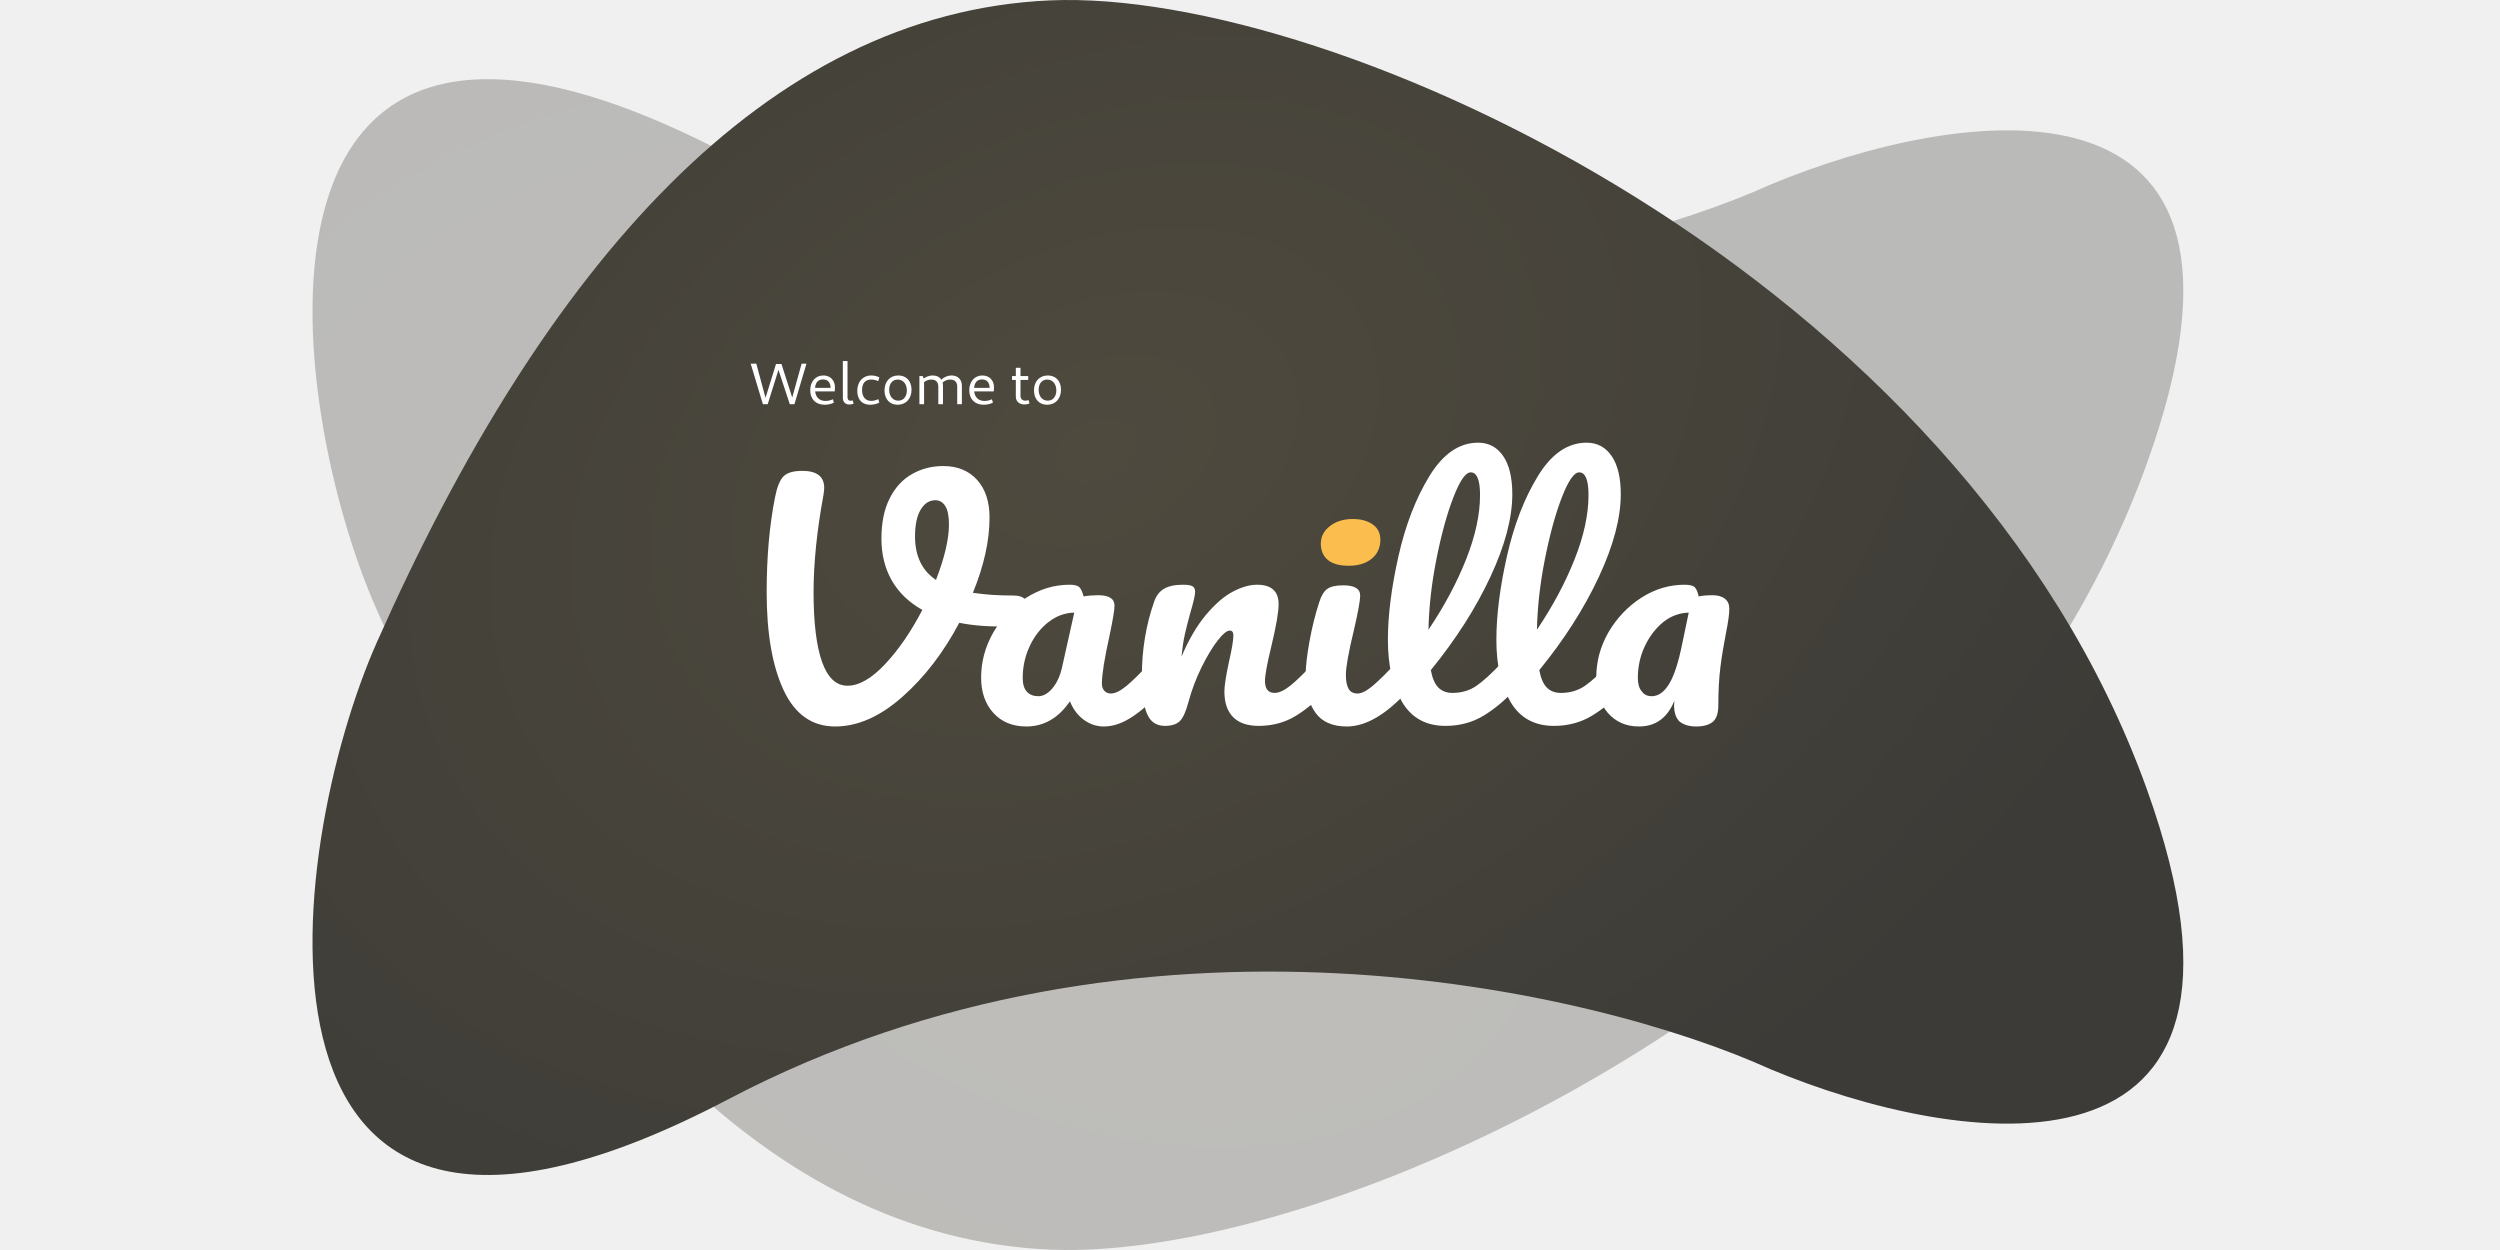
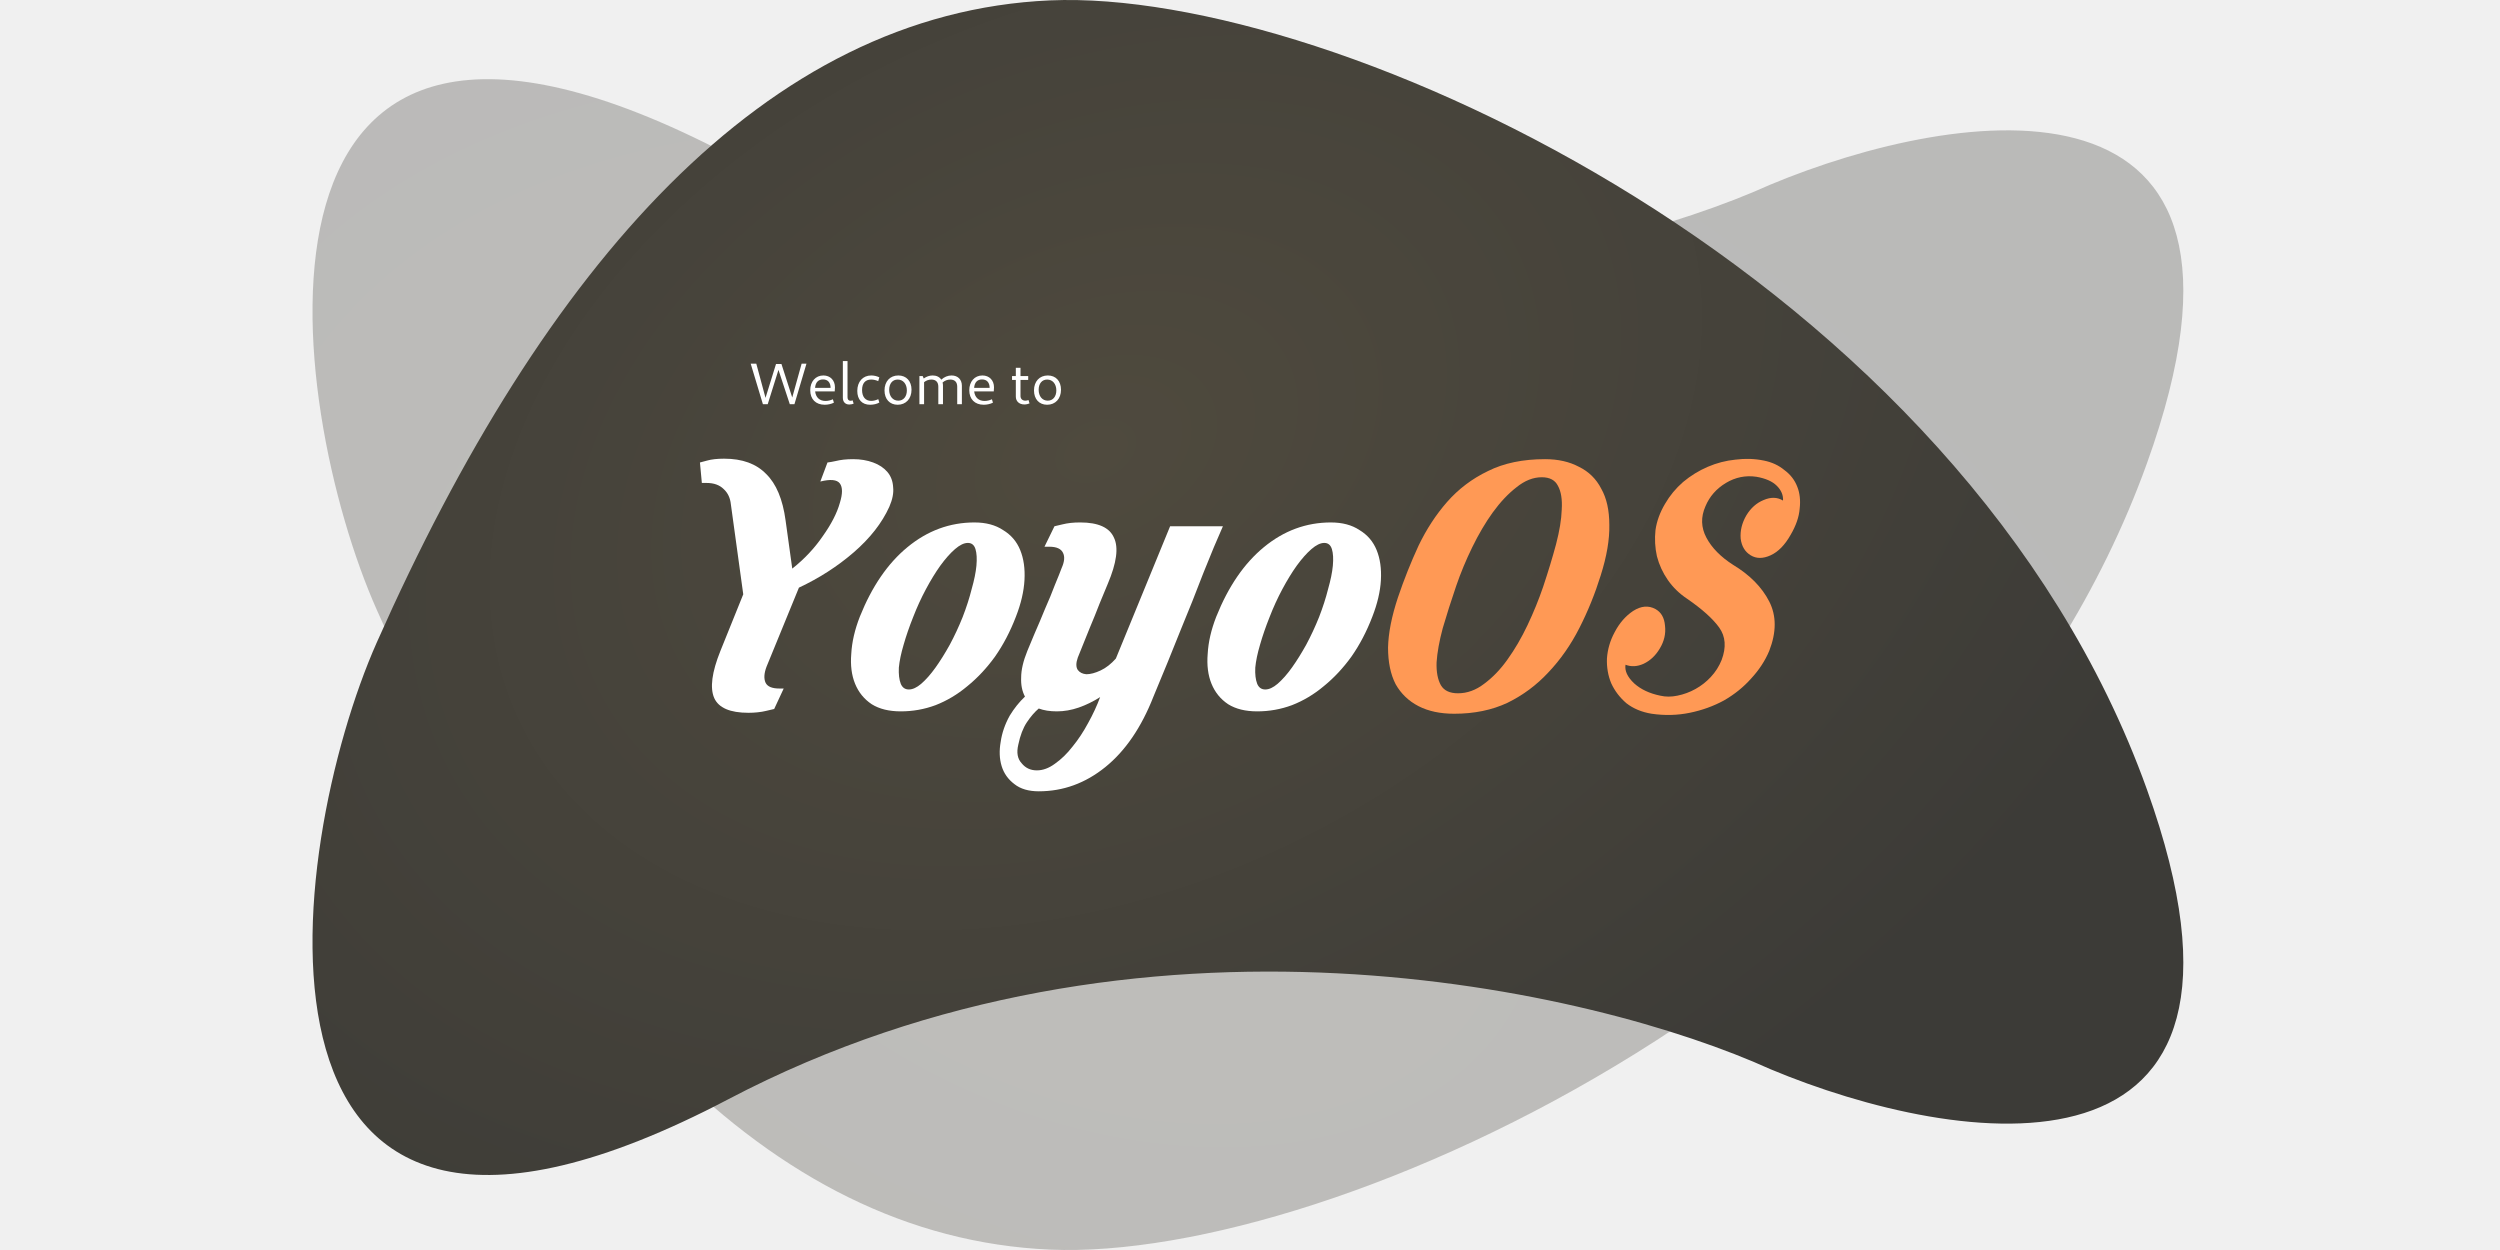
- <svg xmlns="http://www.w3.org/2000/svg" width="600" height="300" viewBox="0 0 600 300" fill="none">
-   <g clip-path="url(#clip0_3_9)">
-     <path opacity="0.3" d="M174.819 37.13C273.425 88.729 382.64 63.407 424.922 44.296C469.797 25.583 550.692 12.763 515.271 111.185C470.994 234.212 320.214 302.893 252.004 299.907C183.794 296.92 130.678 236.695 90.455 146.421C68.519 97.19 51.563 -27.37 174.819 37.13Z" fill="url(#paint0_radial_3_9)" />
-     <path d="M174.819 263.806C273.425 212.023 382.64 237.435 424.922 256.614C469.797 275.393 550.692 288.259 515.271 189.487C470.994 66.022 320.214 -2.903 252.004 0.094C183.794 3.091 130.678 63.531 90.455 154.126C68.519 203.532 51.563 328.535 174.819 263.806Z" fill="url(#paint1_radial_3_9)" />
-     <path fill-rule="evenodd" clip-rule="evenodd" d="M388.828 157.812C389.52 157.812 390.065 158.1 390.464 158.675C390.864 159.251 391.063 160.042 391.063 161.049C391.063 162.967 390.558 164.453 389.546 165.508C387.258 168.049 384.77 170.135 382.082 171.765C379.394 173.395 376.348 174.211 372.941 174.211C368.257 174.211 364.785 172.293 362.523 168.457C360.261 164.621 359.13 159.658 359.13 153.569C359.13 147.719 359.968 141.055 361.645 133.575C363.321 126.095 365.796 119.67 369.069 114.3C372.342 108.929 376.241 106.244 380.764 106.244C383.319 106.244 385.328 107.311 386.792 109.445C388.255 111.579 388.987 114.635 388.987 118.615C388.987 124.321 387.231 130.938 383.719 138.465C380.206 145.993 375.443 153.449 369.429 160.833C369.801 162.799 370.413 164.202 371.264 165.041C372.116 165.88 373.234 166.299 374.618 166.299C376.8 166.299 378.716 165.736 380.365 164.61C382.015 163.482 384.118 161.552 386.673 158.819C387.311 158.148 388.03 157.812 388.828 157.812ZM379.008 113.365C377.785 113.365 376.401 115.354 374.857 119.334C373.314 123.314 371.956 128.252 370.786 134.15C369.615 140.048 368.976 145.705 368.869 151.124C372.648 145.514 375.655 139.892 377.891 134.258C380.126 128.624 381.243 123.482 381.243 118.831C381.243 115.187 380.498 113.365 379.008 113.365Z" fill="white" />
-     <path fill-rule="evenodd" clip-rule="evenodd" d="M362.795 157.812C363.486 157.812 364.031 158.1 364.431 158.675C364.83 159.251 365.03 160.042 365.03 161.049C365.03 162.967 364.524 164.453 363.513 165.508C361.224 168.049 358.736 170.135 356.048 171.765C353.361 173.395 350.314 174.211 346.907 174.211C342.224 174.211 338.751 172.293 336.49 168.457C334.227 164.621 333.096 159.658 333.096 153.569C333.096 147.719 333.935 141.055 335.611 133.575C337.287 126.095 339.762 119.67 343.035 114.3C346.309 108.929 350.207 106.244 354.731 106.244C357.286 106.244 359.295 107.311 360.758 109.445C362.222 111.579 362.954 114.635 362.954 118.615C362.954 124.321 361.197 130.938 357.685 138.465C354.173 145.993 349.409 153.449 343.395 160.833C343.767 162.799 344.379 164.202 345.231 165.041C346.082 165.88 347.2 166.299 348.584 166.299C350.766 166.299 352.682 165.736 354.332 164.61C355.982 163.482 358.084 161.552 360.639 158.819C361.278 158.148 361.996 157.812 362.795 157.812ZM352.975 113.365C351.751 113.365 350.367 115.354 348.824 119.334C347.28 123.314 345.923 128.252 344.752 134.15C343.581 140.048 342.942 145.705 342.836 151.124C346.614 145.514 349.622 139.892 351.857 134.258C354.092 128.624 355.21 123.482 355.21 118.831C355.21 115.187 354.465 113.365 352.975 113.365Z" fill="white" />
-     <path d="M323.252 174.354C319.791 174.354 317.277 173.252 315.707 171.046C314.137 168.84 313.352 165.916 313.352 162.271C313.352 160.114 313.658 157.345 314.27 153.965C314.882 150.584 315.667 147.432 316.625 144.507C317.104 142.972 317.743 141.918 318.541 141.342C319.339 140.767 320.616 140.479 322.372 140.479C325.087 140.479 326.444 141.294 326.444 142.925C326.444 144.123 325.938 146.904 324.927 151.267C323.65 156.542 323.011 160.114 323.011 161.984C323.011 163.422 323.224 164.525 323.65 165.292C324.076 166.059 324.794 166.443 325.805 166.443C326.764 166.443 327.961 165.844 329.398 164.645C330.835 163.446 332.751 161.552 335.147 158.963C335.785 158.292 336.503 157.956 337.302 157.956C337.993 157.956 338.539 158.244 338.938 158.819C339.337 159.395 339.537 160.186 339.537 161.193C339.537 163.111 339.031 164.597 338.02 165.652C332.751 171.454 327.828 174.354 323.252 174.354Z" fill="white" />
-     <path d="M279.565 174.211C277.542 174.211 276.118 173.252 275.294 171.334C274.468 169.416 274.056 166.347 274.056 162.128C274.056 155.894 275.041 149.973 277.01 144.363C277.489 142.972 278.274 141.954 279.365 141.307C280.456 140.659 281.986 140.335 283.955 140.335C285.02 140.335 285.765 140.455 286.19 140.695C286.616 140.935 286.829 141.39 286.829 142.061C286.829 142.829 286.43 144.555 285.632 147.24C285.1 149.158 284.674 150.836 284.355 152.274C284.036 153.713 283.769 155.487 283.556 157.597C285.312 153.473 287.281 150.117 289.463 147.528C291.646 144.938 293.788 143.092 295.89 141.99C297.993 140.887 299.922 140.335 301.678 140.335C305.138 140.335 306.867 141.894 306.867 145.01C306.867 146.88 306.282 150.261 305.111 155.151C304.1 159.323 303.594 162.08 303.594 163.422C303.594 165.34 304.366 166.299 305.91 166.299C306.974 166.299 308.238 165.712 309.701 164.538C311.165 163.362 313.121 161.456 315.569 158.819C316.208 158.148 316.926 157.812 317.724 157.812C318.416 157.812 318.962 158.1 319.361 158.675C319.761 159.251 319.96 160.042 319.96 161.049C319.96 162.967 319.455 164.453 318.444 165.508C316.155 168.049 313.693 170.135 311.058 171.765C308.424 173.395 305.43 174.211 302.078 174.211C299.363 174.211 297.314 173.503 295.93 172.089C294.547 170.675 293.855 168.625 293.855 165.94C293.855 164.597 294.227 162.2 294.972 158.747C295.664 155.727 296.01 153.641 296.01 152.49C296.01 151.723 295.718 151.339 295.132 151.339C294.44 151.339 293.469 152.143 292.218 153.749C290.967 155.355 289.689 157.477 288.386 160.114C287.082 162.751 286.031 165.532 285.233 168.457C284.647 170.71 283.969 172.233 283.196 173.024C282.425 173.815 281.214 174.211 279.565 174.211Z" fill="white" />
-     <path fill-rule="evenodd" clip-rule="evenodd" d="M246.328 174.354C243.029 174.354 240.394 173.276 238.425 171.118C236.455 168.96 235.47 166.131 235.47 162.631C235.47 158.795 236.455 155.163 238.425 151.735C240.394 148.307 243.015 145.55 246.288 143.464C249.561 141.378 253.034 140.335 256.707 140.335C257.877 140.335 258.662 140.539 259.062 140.947C259.46 141.354 259.793 142.085 260.059 143.14C261.177 142.948 262.348 142.853 263.572 142.853C266.18 142.853 267.484 143.692 267.484 145.37C267.484 146.377 267.085 148.774 266.286 152.562C265.062 158.076 264.451 161.912 264.451 164.07C264.451 164.789 264.65 165.364 265.048 165.796C265.448 166.227 265.967 166.443 266.606 166.443C267.617 166.443 268.841 165.856 270.278 164.681C271.715 163.506 273.658 161.6 276.106 158.963C276.745 158.292 277.463 157.956 278.262 157.956C278.953 157.956 279.498 158.244 279.898 158.819C280.297 159.395 280.497 160.186 280.497 161.193C280.497 163.111 279.991 164.597 278.98 165.652C276.798 168.097 274.483 170.159 272.035 171.837C269.586 173.515 267.218 174.354 264.929 174.354C263.173 174.354 261.563 173.815 260.099 172.737C258.635 171.657 257.531 170.183 256.786 168.313C254.019 172.341 250.533 174.354 246.328 174.354ZM249.202 167.09C250.373 167.09 251.491 166.467 252.556 165.22C253.62 163.974 254.391 162.319 254.87 160.258L257.824 147.024C255.588 147.072 253.526 147.827 251.637 149.29C249.747 150.752 248.244 152.682 247.126 155.079C246.009 157.477 245.45 160.018 245.45 162.703C245.45 164.189 245.783 165.292 246.448 166.011C247.113 166.731 248.031 167.09 249.202 167.09Z" fill="white" />
-     <path fill-rule="evenodd" clip-rule="evenodd" d="M243.156 142.925C244.381 142.925 245.272 143.164 245.831 143.644C246.39 144.123 246.67 144.747 246.67 145.514C246.67 146.76 246.257 147.863 245.432 148.822C244.607 149.781 243.316 150.285 241.56 150.332C237.302 150.428 233.523 150.141 230.223 149.469C226.445 156.614 221.881 162.547 216.532 167.271C211.184 171.993 205.821 174.354 200.445 174.354C194.911 174.354 190.786 171.454 188.072 165.652C185.357 159.85 184 152.011 184 142.133C184 133.695 184.665 126.119 185.996 119.406C186.475 116.913 187.154 115.223 188.032 114.336C188.91 113.449 190.414 113.005 192.543 113.005C196.055 113.005 197.811 114.371 197.811 117.105C197.811 117.392 197.758 117.92 197.651 118.687C196.055 127.317 195.256 135.133 195.256 142.133C195.256 149.469 195.935 155.044 197.293 158.856C198.65 162.667 200.685 164.573 203.4 164.573C206.167 164.573 209.174 162.847 212.421 159.395C215.667 155.942 218.647 151.603 221.362 146.377C218.116 144.555 215.667 142.193 214.017 139.293C212.368 136.392 211.543 133.047 211.543 129.259C211.543 125.471 212.195 122.271 213.499 119.658C214.803 117.045 216.586 115.091 218.848 113.796C221.109 112.502 223.624 111.854 226.392 111.854C229.798 111.854 232.499 112.957 234.495 115.163C236.49 117.368 237.488 120.389 237.488 124.225C237.488 129.739 236.158 135.756 233.497 142.277C236.318 142.709 239.537 142.925 243.156 142.925ZM219.606 128.756C219.606 133.455 221.282 136.931 224.635 139.185C226.711 133.814 227.749 129.379 227.749 125.879C227.749 123.865 227.456 122.391 226.871 121.456C226.285 120.521 225.487 120.053 224.476 120.053C223.039 120.053 221.868 120.809 220.963 122.319C220.058 123.829 219.606 125.975 219.606 128.756Z" fill="white" />
-     <path d="M393.32 174.354C390.286 174.354 387.811 173.276 385.896 171.118C384.059 168.96 383.101 166.155 383.101 162.631C383.101 158.819 384.059 155.151 386.054 151.699C388.051 148.319 390.685 145.514 393.958 143.428C397.231 141.342 400.664 140.335 404.337 140.335C405.535 140.335 406.332 140.551 406.731 140.911C407.131 141.342 407.45 142.061 407.69 143.14C408.727 142.925 409.846 142.853 411.042 142.853C412.32 142.853 413.277 143.14 413.997 143.716C414.715 144.291 415.035 145.082 415.035 146.161C415.035 147.24 414.795 149.182 414.236 151.915C413.677 154.864 413.198 157.597 412.879 160.258C412.559 162.919 412.399 165.94 412.399 169.248C412.399 171.046 412.001 172.341 411.202 173.132C410.324 173.923 408.966 174.354 407.131 174.354C405.294 174.354 404.018 173.923 403.059 173.132C402.261 172.341 401.782 171.118 401.782 169.32L401.862 168.169C400.185 172.269 397.391 174.354 393.32 174.354ZM396.433 167.09C397.949 167.09 399.307 166.155 400.504 164.285C401.702 162.415 402.82 159.107 403.777 154.288L405.294 147.024C403.139 147.096 401.064 147.815 399.227 149.254C397.391 150.764 395.874 152.706 394.757 155.079C393.638 157.453 393.08 160.042 393.08 162.703C393.08 164.141 393.399 165.22 394.038 165.94C394.597 166.731 395.396 167.09 396.433 167.09Z" fill="white" />
-     <path d="M323.7 135.782C321.464 135.782 319.788 135.314 318.671 134.38C317.554 133.444 316.994 132.137 316.994 130.459C316.994 128.782 317.726 127.38 319.19 126.253C320.654 125.127 322.477 124.562 324.658 124.562C326.628 124.562 328.224 124.993 329.449 125.856C330.672 126.718 331.284 127.942 331.284 129.523C331.284 131.442 330.593 132.965 329.208 134.091C327.826 135.218 325.989 135.782 323.7 135.782Z" fill="#FBBD4E" />
-     <path d="M183.094 97H184.256L186.832 88.768L189.548 97H190.668L193.552 87.284H192.39L190.136 95.404L187.546 87.354H186.244L183.724 95.488L181.512 87.284H180.168L183.094 97ZM197.927 97.14C198.697 97.14 199.537 96.958 200.139 96.636L199.887 95.824C199.369 96.076 198.711 96.23 198.123 96.23C196.695 96.23 195.799 95.376 195.631 93.934H200.335C200.363 93.724 200.391 93.234 200.391 92.968C200.391 91.274 199.271 90.112 197.605 90.112C195.729 90.112 194.455 91.582 194.455 93.654C194.455 95.81 195.785 97.14 197.927 97.14ZM195.617 93.094C195.715 91.778 196.387 91.064 197.521 91.064C198.669 91.064 199.341 91.806 199.341 93.094H195.617ZM203.811 97.084C204.175 97.084 204.609 97 204.875 96.86L204.623 96.076C204.455 96.146 204.301 96.188 204.133 96.188C203.657 96.188 203.405 95.866 203.405 95.348V86.654H202.285V95.488C202.285 96.454 202.887 97.084 203.811 97.084ZM208.828 97.14C209.64 97.14 210.48 96.944 211.04 96.608L210.788 95.796C210.228 96.062 209.612 96.216 209.094 96.216C207.694 96.216 206.896 95.236 206.896 93.598C206.896 91.974 207.68 91.092 209.08 91.092C209.612 91.092 210.214 91.218 210.774 91.47L211.04 90.56C210.424 90.266 209.766 90.112 209.094 90.112C207.092 90.112 205.748 91.596 205.748 93.822C205.748 95.908 206.896 97.14 208.828 97.14ZM215.433 97.14C217.421 97.14 218.765 95.698 218.765 93.542C218.765 91.456 217.519 90.112 215.601 90.112C213.613 90.112 212.283 91.54 212.283 93.696C212.283 95.782 213.515 97.14 215.433 97.14ZM215.587 96.16C214.285 96.16 213.403 95.11 213.403 93.556C213.403 92.058 214.201 91.092 215.447 91.092C216.749 91.092 217.645 92.156 217.645 93.696C217.645 95.18 216.833 96.16 215.587 96.16ZM229.732 97H230.852V92.576C230.852 91.078 229.872 90.112 228.374 90.112C227.478 90.112 226.596 90.476 225.91 91.12C225.49 90.476 224.776 90.112 223.852 90.112C223.082 90.112 222.326 90.378 221.696 90.84L221.444 90.252H220.66V97H221.78V91.722C222.284 91.316 222.886 91.092 223.53 91.092C224.608 91.092 225.196 91.708 225.196 92.8V97H226.316V92.576C226.316 92.296 226.288 92.044 226.218 91.806C226.736 91.344 227.38 91.092 228.066 91.092C229.144 91.092 229.732 91.708 229.732 92.8V97ZM236.098 97.14C236.868 97.14 237.708 96.958 238.31 96.636L238.058 95.824C237.54 96.076 236.882 96.23 236.294 96.23C234.866 96.23 233.97 95.376 233.802 93.934H238.506C238.534 93.724 238.562 93.234 238.562 92.968C238.562 91.274 237.442 90.112 235.776 90.112C233.9 90.112 232.626 91.582 232.626 93.654C232.626 95.81 233.956 97.14 236.098 97.14ZM233.788 93.094C233.886 91.778 234.558 91.064 235.692 91.064C236.84 91.064 237.512 91.806 237.512 93.094H233.788ZM245.843 97.07C246.305 97.07 246.767 96.958 247.089 96.818L246.837 96.006C246.627 96.104 246.319 96.16 246.081 96.16C245.381 96.16 244.919 95.712 244.919 95.04V91.19H246.767V90.252H244.919V88.278H243.799V90.252H242.889V91.19H243.799V95.194C243.799 96.314 244.611 97.07 245.843 97.07ZM251.308 97.14C253.296 97.14 254.64 95.698 254.64 93.542C254.64 91.456 253.394 90.112 251.476 90.112C249.488 90.112 248.158 91.54 248.158 93.696C248.158 95.782 249.39 97.14 251.308 97.14ZM251.462 96.16C250.16 96.16 249.278 95.11 249.278 93.556C249.278 92.058 250.076 91.092 251.322 91.092C252.624 91.092 253.52 92.156 253.52 93.696C253.52 95.18 252.708 96.16 251.462 96.16Z" fill="white" />
+ <svg xmlns="http://www.w3.org/2000/svg" width="600" height="300" viewBox="0 0 600 300" fill="none" version="1.1" id="svg41" xml:space="preserve">
+   <g clip-path="url(#clip0_3_9)" id="g24">
+     <path opacity="0.3" d="M174.819 37.13C273.425 88.729 382.64 63.407 424.922 44.296C469.797 25.583 550.692 12.763 515.271 111.185C470.994 234.212 320.214 302.893 252.004 299.907C183.794 296.92 130.678 236.695 90.455 146.421C68.519 97.19 51.563 -27.37 174.819 37.13Z" fill="url(#paint0_radial_3_9)" id="path2" />
+     <path d="M174.819 263.806C273.425 212.023 382.64 237.435 424.922 256.614C469.797 275.393 550.692 288.259 515.271 189.487C470.994 66.022 320.214 -2.903 252.004 0.094C183.794 3.091 130.678 63.531 90.455 154.126C68.519 203.532 51.563 328.535 174.819 263.806Z" fill="url(#paint1_radial_3_9)" id="path4" />
+     <path d="M183.094 97H184.256L186.832 88.768L189.548 97H190.668L193.552 87.284H192.39L190.136 95.404L187.546 87.354H186.244L183.724 95.488L181.512 87.284H180.168L183.094 97ZM197.927 97.14C198.697 97.14 199.537 96.958 200.139 96.636L199.887 95.824C199.369 96.076 198.711 96.23 198.123 96.23C196.695 96.23 195.799 95.376 195.631 93.934H200.335C200.363 93.724 200.391 93.234 200.391 92.968C200.391 91.274 199.271 90.112 197.605 90.112C195.729 90.112 194.455 91.582 194.455 93.654C194.455 95.81 195.785 97.14 197.927 97.14ZM195.617 93.094C195.715 91.778 196.387 91.064 197.521 91.064C198.669 91.064 199.341 91.806 199.341 93.094H195.617ZM203.811 97.084C204.175 97.084 204.609 97 204.875 96.86L204.623 96.076C204.455 96.146 204.301 96.188 204.133 96.188C203.657 96.188 203.405 95.866 203.405 95.348V86.654H202.285V95.488C202.285 96.454 202.887 97.084 203.811 97.084ZM208.828 97.14C209.64 97.14 210.48 96.944 211.04 96.608L210.788 95.796C210.228 96.062 209.612 96.216 209.094 96.216C207.694 96.216 206.896 95.236 206.896 93.598C206.896 91.974 207.68 91.092 209.08 91.092C209.612 91.092 210.214 91.218 210.774 91.47L211.04 90.56C210.424 90.266 209.766 90.112 209.094 90.112C207.092 90.112 205.748 91.596 205.748 93.822C205.748 95.908 206.896 97.14 208.828 97.14ZM215.433 97.14C217.421 97.14 218.765 95.698 218.765 93.542C218.765 91.456 217.519 90.112 215.601 90.112C213.613 90.112 212.283 91.54 212.283 93.696C212.283 95.782 213.515 97.14 215.433 97.14ZM215.587 96.16C214.285 96.16 213.403 95.11 213.403 93.556C213.403 92.058 214.201 91.092 215.447 91.092C216.749 91.092 217.645 92.156 217.645 93.696C217.645 95.18 216.833 96.16 215.587 96.16ZM229.732 97H230.852V92.576C230.852 91.078 229.872 90.112 228.374 90.112C227.478 90.112 226.596 90.476 225.91 91.12C225.49 90.476 224.776 90.112 223.852 90.112C223.082 90.112 222.326 90.378 221.696 90.84L221.444 90.252H220.66V97H221.78V91.722C222.284 91.316 222.886 91.092 223.53 91.092C224.608 91.092 225.196 91.708 225.196 92.8V97H226.316V92.576C226.316 92.296 226.288 92.044 226.218 91.806C226.736 91.344 227.38 91.092 228.066 91.092C229.144 91.092 229.732 91.708 229.732 92.8V97ZM236.098 97.14C236.868 97.14 237.708 96.958 238.31 96.636L238.058 95.824C237.54 96.076 236.882 96.23 236.294 96.23C234.866 96.23 233.97 95.376 233.802 93.934H238.506C238.534 93.724 238.562 93.234 238.562 92.968C238.562 91.274 237.442 90.112 235.776 90.112C233.9 90.112 232.626 91.582 232.626 93.654C232.626 95.81 233.956 97.14 236.098 97.14ZM233.788 93.094C233.886 91.778 234.558 91.064 235.692 91.064C236.84 91.064 237.512 91.806 237.512 93.094H233.788ZM245.843 97.07C246.305 97.07 246.767 96.958 247.089 96.818L246.837 96.006C246.627 96.104 246.319 96.16 246.081 96.16C245.381 96.16 244.919 95.712 244.919 95.04V91.19H246.767V90.252H244.919V88.278H243.799V90.252H242.889V91.19H243.799V95.194C243.799 96.314 244.611 97.07 245.843 97.07ZM251.308 97.14C253.296 97.14 254.64 95.698 254.64 93.542C254.64 91.456 253.394 90.112 251.476 90.112C249.488 90.112 248.158 91.54 248.158 93.696C248.158 95.782 249.39 97.14 251.308 97.14ZM251.462 96.16C250.16 96.16 249.278 95.11 249.278 93.556C249.278 92.058 250.076 91.092 251.322 91.092C252.624 91.092 253.52 92.156 253.52 93.696C253.52 95.18 252.708 96.16 251.462 96.16Z" fill="white" id="path22" />
  </g>
-   <defs>
+   <defs id="defs39">
    <radialGradient id="paint0_radial_3_9" cx="0" cy="0" r="1" gradientUnits="userSpaceOnUse" gradientTransform="translate(262.876 191.903) rotate(-65.448) scale(208.794 304.094)">
-       <stop stop-color="#4F4A3E" />
-       <stop offset="1" stop-color="#3C3B37" />
+       <stop stop-color="#4F4A3E" id="stop26" />
+       <stop offset="1" stop-color="#3C3B37" id="stop28" />
    </radialGradient>
    <radialGradient id="paint1_radial_3_9" cx="0" cy="0" r="1" gradientUnits="userSpaceOnUse" gradientTransform="translate(262.876 108.482) rotate(65.5248) scale(209.409 304.28)">
-       <stop stop-color="#4F4A3E" />
-       <stop offset="1" stop-color="#3C3B37" />
+       <stop stop-color="#4F4A3E" id="stop31" />
+       <stop offset="1" stop-color="#3C3B37" id="stop33" />
    </radialGradient>
    <clipPath id="clip0_3_9">
-       <rect width="600" height="300" fill="white" />
+       <rect width="600" height="300" fill="white" id="rect36" />
+     </clipPath>
+     <clipPath id="_clipPath_6QuGNGlomH4FEiIMCoz970PSjL5rDUZ6">
+       <rect x="663.148" y="396.288" width="215.223" height="63.449" id="rect2" />
    </clipPath>
  </defs>
+   <g style="isolation:isolate;fill:#ffffff" id="g310" transform="matrix(1.280672,0,0,1.280672,-687.0903,-398.1438)">
+     <g aria-label="YoyoOS" id="text187" style="font-size:89.178px;font-family:'Krinkes Regular PERSONAL USE';-inkscape-font-specification:'Krinkes Regular PERSONAL USE, Normal';font-variant-ligatures:discretionary-ligatures;stroke:#000000;stroke-width:1.114;stroke-opacity:0">
+       <path d="m 672.226,396.845 q 5.083,0 7.848,2.854 2.854,2.765 3.656,8.739 l 1.248,9.007 q 3.389,-2.675 5.707,-6.064 2.408,-3.389 3.21,-6.242 0.803,-2.586 0,-3.656 -0.803,-1.07 -3.656,-0.357 l 1.338,-3.567 q 0.713,-0.089 1.516,-0.268 0.713,-0.178 1.516,-0.268 0.803,-0.089 1.784,-0.089 2.051,0 3.745,0.624 1.694,0.624 2.675,1.784 0.981,1.159 1.07,2.854 0.178,1.605 -0.713,3.656 -2.051,4.548 -6.688,8.561 -4.548,3.924 -10.255,6.599 l -6.064,14.803 q -0.713,1.873 -0.178,3.032 0.535,1.07 2.586,1.07 h 0.803 l -1.784,3.835 q -0.713,0.178 -1.516,0.357 -0.713,0.178 -1.605,0.268 -0.803,0.089 -1.694,0.089 -5.172,0 -6.421,-2.765 -1.248,-2.854 1.159,-8.829 l 4.281,-10.612 -2.319,-16.855 q -0.178,-1.784 -1.338,-2.854 -1.159,-1.159 -3.21,-1.159 h -0.892 l -0.357,-3.835 q 0.624,-0.178 1.338,-0.357 0.624,-0.178 1.427,-0.268 0.803,-0.089 1.784,-0.089 z" id="path398" style="fill:#ffffff" />
+       <path d="m 719.134,408.795 q 3.21,0 5.351,1.427 2.229,1.338 3.21,3.745 0.981,2.408 0.803,5.618 -0.178,3.21 -1.605,6.867 -1.605,4.191 -3.924,7.491 -2.319,3.21 -5.172,5.529 -2.765,2.319 -5.975,3.567 -3.121,1.159 -6.51,1.159 -3.3,0 -5.44,-1.338 -2.14,-1.427 -3.121,-3.835 -0.981,-2.408 -0.713,-5.618 0.178,-3.3 1.605,-6.956 3.389,-8.472 8.918,-13.02 5.618,-4.637 12.574,-4.637 z m -2.229,17.746 q 1.07,-2.765 1.694,-5.261 0.713,-2.497 0.892,-4.37 0.178,-1.962 -0.178,-3.121 -0.357,-1.159 -1.427,-1.159 -1.07,0 -2.408,1.159 -1.338,1.159 -2.765,3.121 -1.338,1.873 -2.675,4.37 -1.338,2.497 -2.408,5.261 -1.07,2.675 -1.784,5.172 -0.713,2.408 -0.892,4.281 -0.089,1.873 0.357,3.032 0.446,1.07 1.516,1.07 1.07,0 2.319,-1.07 1.338,-1.159 2.675,-3.032 1.338,-1.873 2.675,-4.281 1.338,-2.497 2.408,-5.172 z" id="path400" />
+       <path d="m 765.684,409.508 q -0.713,1.694 -1.694,3.924 -0.892,2.229 -1.962,4.816 -0.981,2.497 -2.051,5.261 -1.07,2.675 -2.14,5.261 -2.408,6.064 -5.172,12.663 -3.389,8.65 -9.007,13.198 -5.618,4.548 -12.485,4.548 -2.854,0 -4.548,-1.338 -1.784,-1.338 -2.408,-3.389 -0.624,-2.051 -0.178,-4.548 0.357,-2.497 1.694,-4.905 1.248,-2.051 2.854,-3.567 -0.803,-1.516 -0.713,-3.567 0,-2.14 1.159,-4.994 0.446,-1.07 1.338,-3.21 0.981,-2.229 1.962,-4.637 1.07,-2.408 1.873,-4.548 0.892,-2.14 1.248,-3.121 0.803,-1.784 0.268,-2.854 -0.535,-1.159 -2.586,-1.159 h -0.892 l 1.873,-3.835 q 0.713,-0.178 1.516,-0.357 0.713,-0.178 1.516,-0.268 0.803,-0.089 1.784,-0.089 5.083,0 6.332,2.854 1.338,2.765 -1.159,8.65 -0.535,1.338 -1.516,3.656 -0.892,2.319 -1.873,4.637 -1.07,2.675 -2.229,5.529 -0.535,1.516 0,2.319 0.535,0.713 1.605,0.803 1.159,0 2.675,-0.713 1.516,-0.713 2.854,-2.229 l 10.166,-24.791 z m -31.123,34.69 q -1.962,0 -3.389,-0.535 -1.159,0.981 -2.229,2.586 -1.07,1.605 -1.605,4.191 -0.535,2.229 0.624,3.478 1.07,1.338 2.854,1.338 1.694,0 3.389,-1.248 1.784,-1.248 3.3,-3.21 1.605,-1.962 2.943,-4.459 1.338,-2.408 2.229,-4.816 -1.962,1.248 -4.013,1.962 -2.051,0.713 -4.102,0.713 z" id="path402" />
+       <path d="m 785.928,408.795 q 3.21,0 5.351,1.427 2.229,1.338 3.21,3.745 0.981,2.408 0.803,5.618 -0.178,3.21 -1.605,6.867 -1.605,4.191 -3.924,7.491 -2.319,3.21 -5.172,5.529 -2.765,2.319 -5.975,3.567 -3.121,1.159 -6.51,1.159 -3.3,0 -5.44,-1.338 -2.14,-1.427 -3.121,-3.835 -0.981,-2.408 -0.713,-5.618 0.178,-3.3 1.605,-6.956 3.389,-8.472 8.918,-13.02 5.618,-4.637 12.574,-4.637 z m -2.229,17.746 q 1.07,-2.765 1.694,-5.261 0.713,-2.497 0.892,-4.37 0.178,-1.962 -0.178,-3.121 -0.357,-1.159 -1.427,-1.159 -1.07,0 -2.408,1.159 -1.338,1.159 -2.765,3.121 -1.338,1.873 -2.675,4.37 -1.338,2.497 -2.408,5.261 -1.07,2.675 -1.784,5.172 -0.713,2.408 -0.892,4.281 -0.089,1.873 0.357,3.032 0.446,1.07 1.516,1.07 1.07,0 2.319,-1.07 1.338,-1.159 2.675,-3.032 1.338,-1.873 2.675,-4.281 1.338,-2.497 2.408,-5.172 z" id="path404" />
+       <path d="m 826.058,396.934 q 3.656,0 6.332,1.427 2.765,1.338 4.191,4.102 1.516,2.675 1.516,6.777 0.089,4.102 -1.605,9.453 -1.605,5.172 -4.013,9.899 -2.408,4.726 -5.797,8.294 -3.3,3.567 -7.669,5.707 -4.37,2.051 -9.988,2.051 -3.924,0 -6.688,-1.427 -2.764,-1.427 -4.281,-4.102 -1.427,-2.765 -1.427,-6.867 0.089,-4.102 1.873,-9.453 1.694,-4.994 3.835,-9.631 2.229,-4.637 5.351,-8.204 3.21,-3.656 7.669,-5.797 4.459,-2.229 10.701,-2.229 z m -0.357,23.9 q 1.427,-4.281 2.408,-7.937 0.981,-3.745 1.07,-6.51 0.178,-2.854 -0.713,-4.459 -0.803,-1.605 -3.032,-1.605 -2.408,0 -4.726,1.873 -2.319,1.784 -4.459,4.726 -2.051,2.854 -3.835,6.51 -1.784,3.656 -3.032,7.313 -1.427,4.191 -2.497,7.848 -0.981,3.656 -1.159,6.421 -0.089,2.675 0.803,4.281 0.892,1.516 3.21,1.516 2.586,0 4.905,-1.784 2.408,-1.784 4.37,-4.548 2.051,-2.854 3.745,-6.421 1.694,-3.567 2.943,-7.223 z" id="path406" style="fill:#ff9955" />
+       <path d="m 867.08,397.202 q 2.229,0.446 3.835,1.784 1.694,1.248 2.408,3.121 0.713,1.784 0.446,4.102 -0.178,2.319 -1.694,4.905 -1.605,2.854 -3.745,3.835 -2.14,0.981 -3.745,0 -1.605,-0.981 -1.873,-3.121 -0.178,-2.229 1.07,-4.37 1.248,-2.051 3.21,-2.854 2.051,-0.892 3.656,0.089 0.089,-1.516 -1.159,-2.765 -1.248,-1.248 -3.835,-1.694 -3.032,-0.446 -5.707,1.159 -2.675,1.605 -3.835,4.37 -1.338,3.032 0.178,5.886 1.516,2.854 4.994,5.083 4.726,2.854 6.778,6.867 2.051,4.013 0,9.274 -1.159,2.765 -3.389,5.172 -2.14,2.408 -5.083,4.102 -2.943,1.605 -6.421,2.319 -3.478,0.713 -7.134,0.178 -2.765,-0.446 -4.726,-1.962 -1.873,-1.605 -2.854,-3.745 -0.892,-2.14 -0.803,-4.637 0.178,-2.586 1.427,-4.905 1.338,-2.586 3.478,-4.013 2.229,-1.427 4.191,-0.357 1.605,0.892 1.784,3.121 0.268,2.229 -0.981,4.281 -1.159,1.962 -3.032,2.854 -1.784,0.803 -3.389,0.178 -0.268,1.694 1.605,3.478 1.873,1.694 4.905,2.319 1.516,0.357 3.21,0 1.784,-0.357 3.389,-1.248 1.605,-0.892 2.854,-2.229 1.338,-1.427 2.051,-3.21 1.338,-3.567 -0.446,-6.064 -1.784,-2.497 -6.064,-5.44 -2.14,-1.427 -3.567,-3.478 -1.427,-2.051 -2.051,-4.459 -0.535,-2.408 -0.268,-4.905 0.357,-2.497 1.784,-4.905 1.338,-2.319 3.389,-4.102 2.14,-1.784 4.637,-2.854 2.497,-1.07 5.172,-1.338 2.765,-0.357 5.351,0.178 z" id="path408" style="fill:#ff9955" />
+     </g>
+   </g>
</svg>
